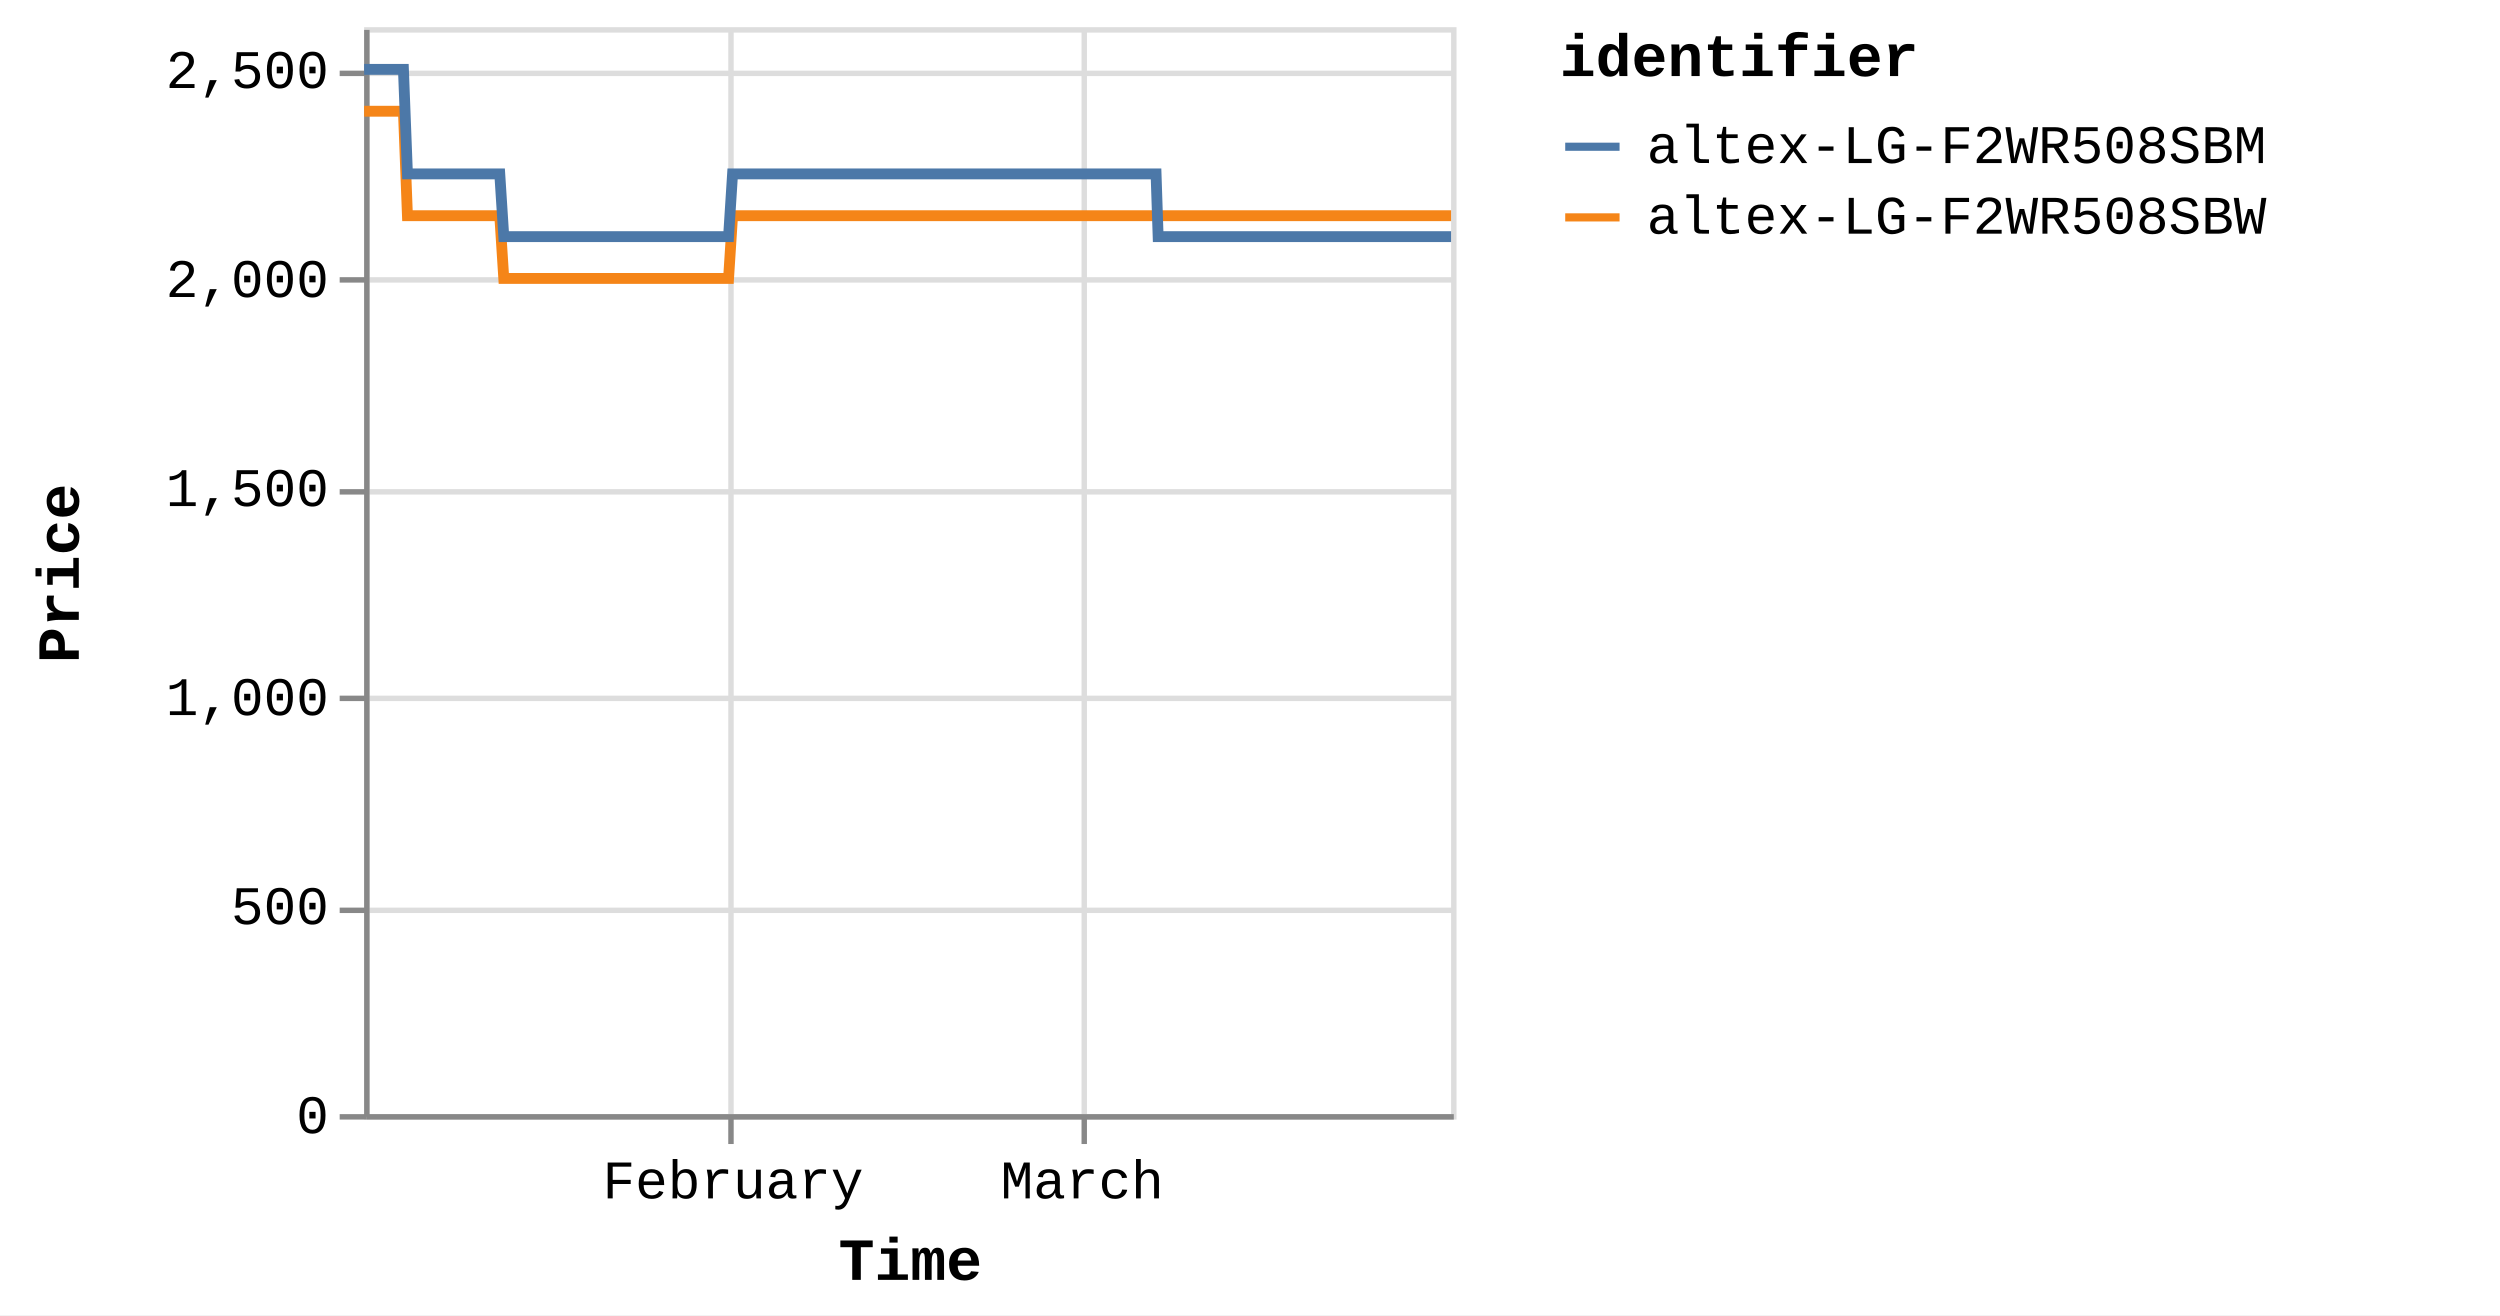
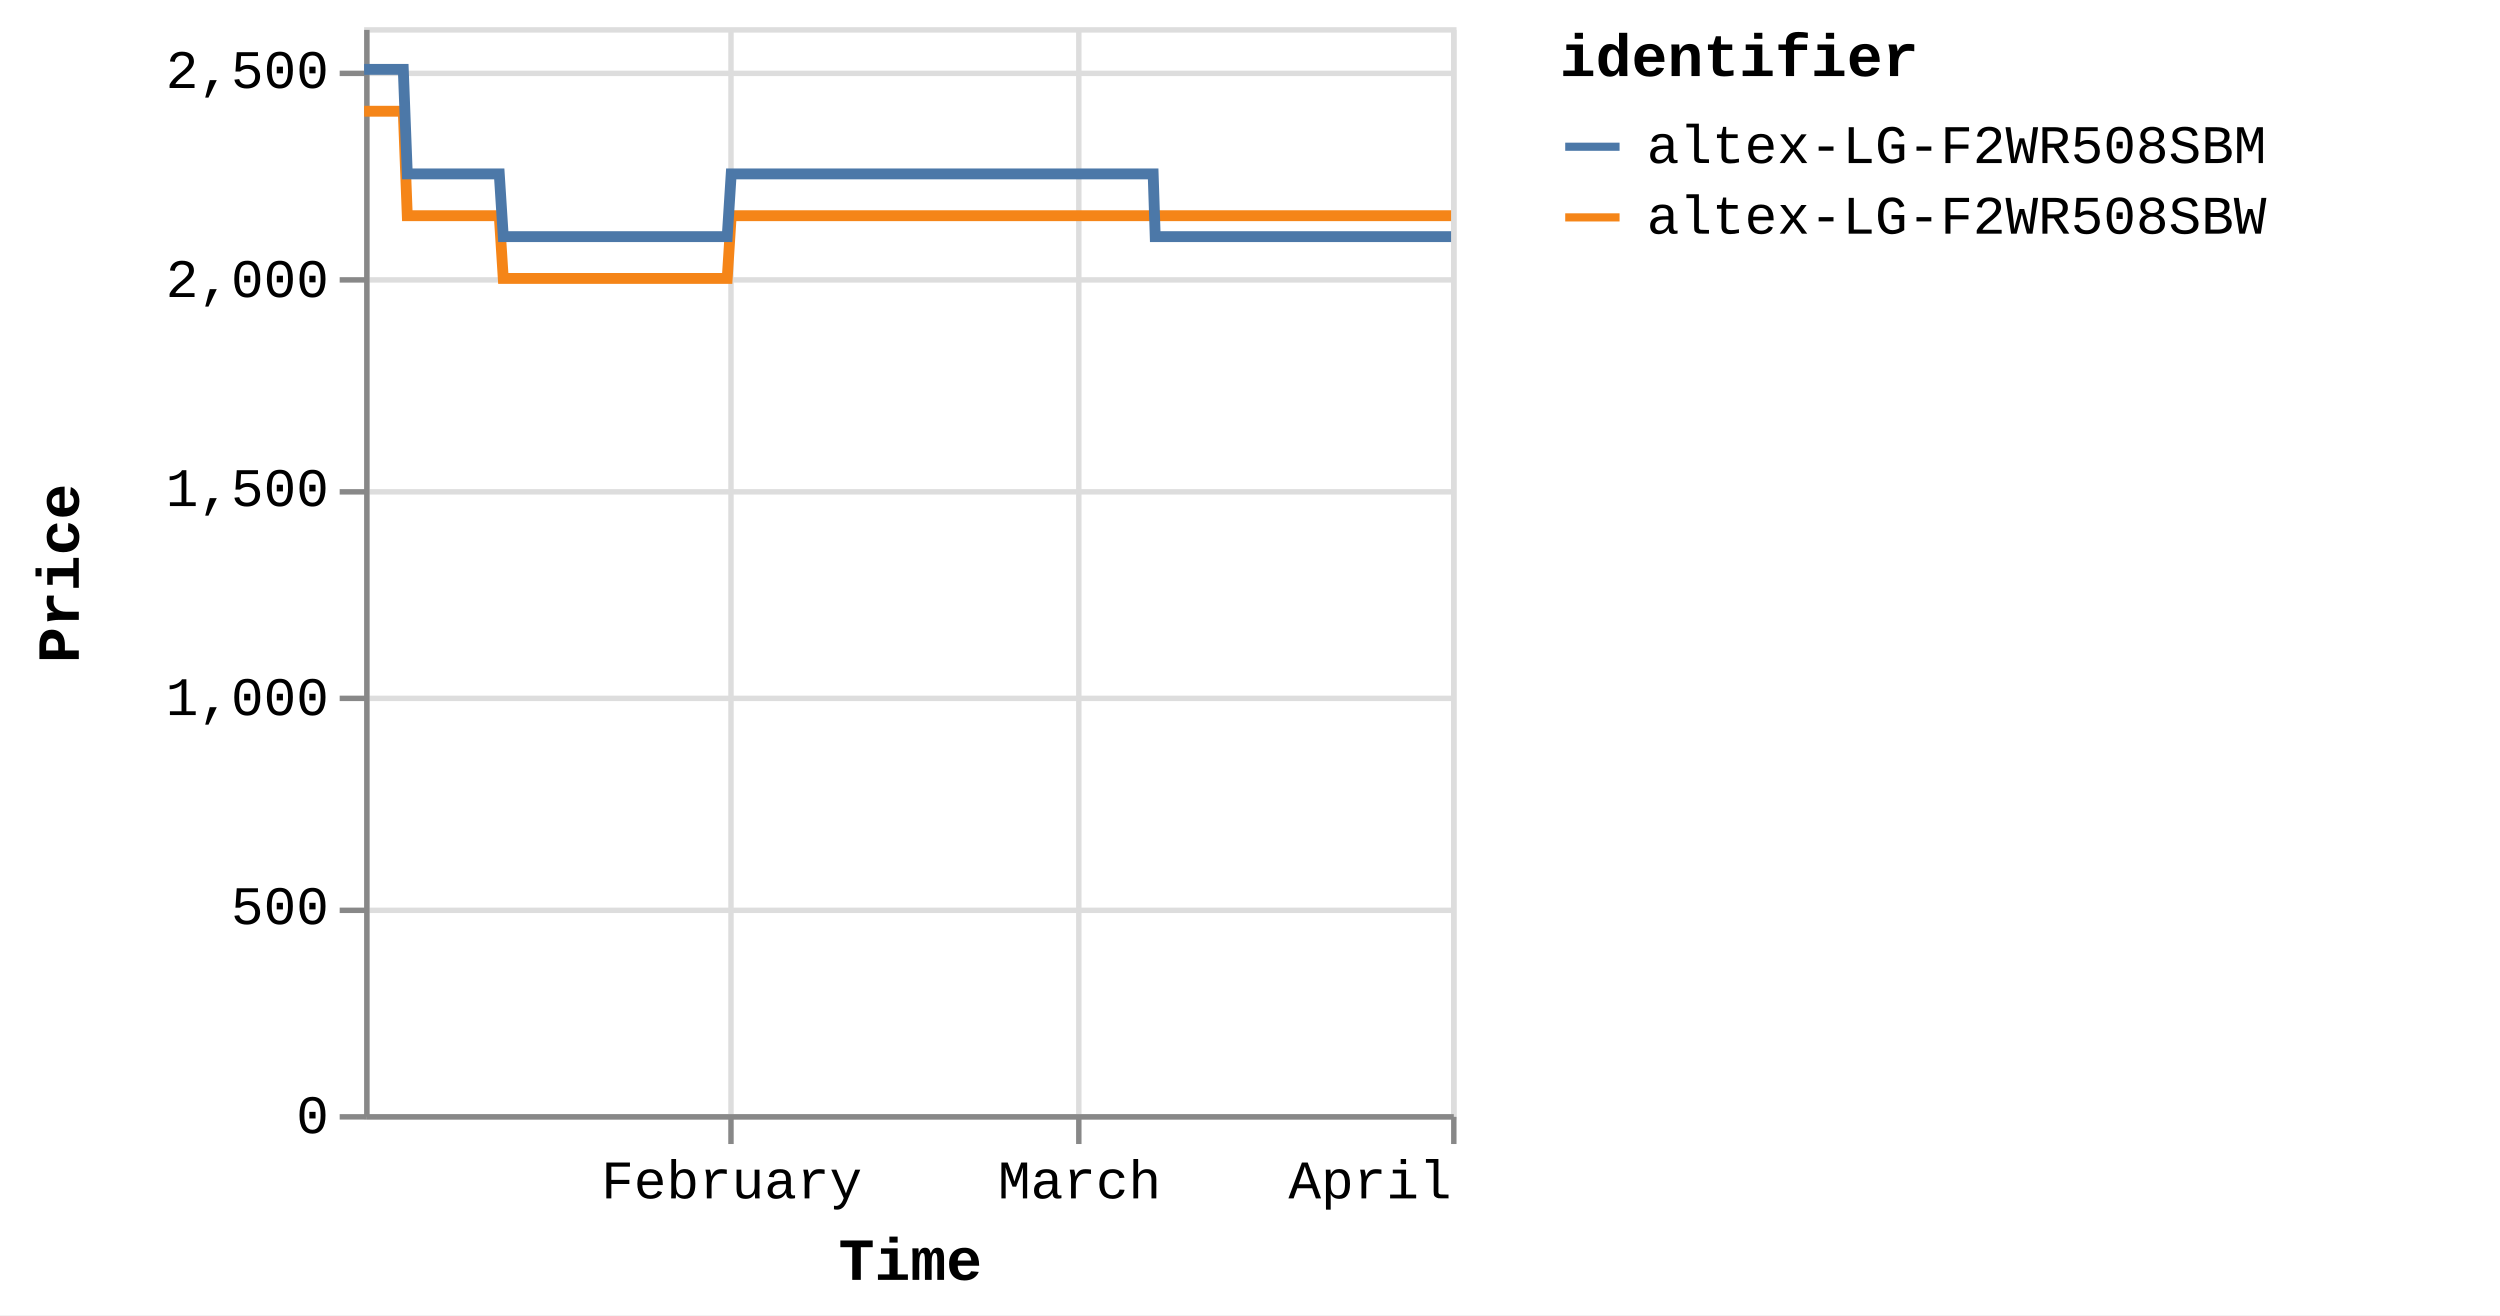
<svg xmlns="http://www.w3.org/2000/svg" version="1.1" class="marks" width="460" height="242" viewBox="0 0 460 242">
  <rect width="460" height="242" fill="white" />
  <g fill="none" stroke-miterlimit="10" transform="translate(67,5)">
    <g class="mark-group role-frame root" role="graphics-object" aria-roledescription="group mark container">
      <g transform="translate(0,0)">
        <path class="background" aria-hidden="true" d="M0.5,0.5h200v200h-200Z" stroke="#ddd" />
        <g>
          <g class="mark-group role-axis" aria-hidden="true">
            <g transform="translate(0.5,200.5)">
              <path class="background" aria-hidden="true" d="M0,0h0v0h0Z" pointer-events="none" />
              <g>
                <g class="mark-rule role-axis-grid" pointer-events="none">
                  <line transform="translate(67,-200)" x2="0" y2="200" stroke="#ddd" stroke-width="1" opacity="1" />
-                   <line transform="translate(132,-200)" x2="0" y2="200" stroke="#ddd" stroke-width="1" opacity="1" />
+                   <line transform="translate(131,-200)" x2="0" y2="200" stroke="#ddd" stroke-width="1" opacity="1" />
+                   <line transform="translate(200,-200)" x2="0" y2="200" stroke="#ddd" stroke-width="1" opacity="1" />
                </g>
              </g>
              <path class="foreground" aria-hidden="true" d="" pointer-events="none" display="none" />
            </g>
          </g>
          <g class="mark-group role-axis" aria-hidden="true">
            <g transform="translate(0.5,0.5)">
              <path class="background" aria-hidden="true" d="M0,0h0v0h0Z" pointer-events="none" />
              <g>
                <g class="mark-rule role-axis-grid" pointer-events="none">
                  <line transform="translate(0,200)" x2="200" y2="0" stroke="#ddd" stroke-width="1" opacity="1" />
                  <line transform="translate(0,162)" x2="200" y2="0" stroke="#ddd" stroke-width="1" opacity="1" />
                  <line transform="translate(0,123)" x2="200" y2="0" stroke="#ddd" stroke-width="1" opacity="1" />
                  <line transform="translate(0,85)" x2="200" y2="0" stroke="#ddd" stroke-width="1" opacity="1" />
                  <line transform="translate(0,46)" x2="200" y2="0" stroke="#ddd" stroke-width="1" opacity="1" />
                  <line transform="translate(0,8)" x2="200" y2="0" stroke="#ddd" stroke-width="1" opacity="1" />
                </g>
              </g>
              <path class="foreground" aria-hidden="true" d="" pointer-events="none" display="none" />
            </g>
          </g>
-           <g class="mark-group role-axis" role="graphics-symbol" aria-roledescription="axis" aria-label="X-axis titled 'Time' for a time scale with values from Monday, 01 January 2024, 2:19:43 PM to Sunday, 31 March 2024, 8:38:28 PM">
+           <g class="mark-group role-axis" role="graphics-symbol" aria-roledescription="axis" aria-label="X-axis titled 'Time' for a time scale with values from Monday, 01 January 2024, 2:19:43 PM to Monday, 01 April 2024, 4:38:01 AM">
            <g transform="translate(0.5,200.5)">
              <path class="background" aria-hidden="true" d="M0,0h0v0h0Z" pointer-events="none" />
              <g>
                <g class="mark-rule role-axis-tick" pointer-events="none">
                  <line transform="translate(67,0)" x2="0" y2="5" stroke="#888" stroke-width="1" opacity="1" />
-                   <line transform="translate(132,0)" x2="0" y2="5" stroke="#888" stroke-width="1" opacity="1" />
+                   <line transform="translate(131,0)" x2="0" y2="5" stroke="#888" stroke-width="1" opacity="1" />
+                   <line transform="translate(200,0)" x2="0" y2="5" stroke="#888" stroke-width="1" opacity="1" />
                </g>
                <g class="mark-text role-axis-label" pointer-events="none">
-                   <text text-anchor="middle" transform="translate(67.36529,15)" font-family="Liberation Mono" font-size="10px" fill="#000" opacity="1">February</text>
-                   <text text-anchor="middle" transform="translate(131.6219,15)" font-family="Liberation Mono" font-size="10px" fill="#000" opacity="1">March</text>
+                   <text text-anchor="middle" transform="translate(67.11766,15)" font-family="Liberation Mono" font-size="10px" fill="#000" opacity="1">February</text>
+                   <text text-anchor="middle" transform="translate(131.1381,15)" font-family="Liberation Mono" font-size="10px" fill="#000" opacity="1">March</text>
+                   <text text-anchor="end" transform="translate(199.5738,15)" font-family="Liberation Mono" font-size="10px" fill="#000" opacity="1">April</text>
                </g>
                <g class="mark-rule role-axis-domain" pointer-events="none">
                  <line transform="translate(0,0)" x2="200" y2="0" stroke="#888" stroke-width="1" opacity="1" />
                </g>
                <g class="mark-text role-axis-title" pointer-events="none">
                  <text text-anchor="middle" transform="translate(100,30)" font-family="Liberation Mono" font-size="11px" font-weight="bold" fill="#000" opacity="1">Time</text>
                </g>
              </g>
              <path class="foreground" aria-hidden="true" d="" pointer-events="none" display="none" />
            </g>
          </g>
          <g class="mark-group role-axis" role="graphics-symbol" aria-roledescription="axis" aria-label="Y-axis titled 'Price' for a linear scale with values from 0 to 2,600">
            <g transform="translate(0.5,0.5)">
              <path class="background" aria-hidden="true" d="M0,0h0v0h0Z" pointer-events="none" />
              <g>
                <g class="mark-rule role-axis-tick" pointer-events="none">
                  <line transform="translate(0,200)" x2="-5" y2="0" stroke="#888" stroke-width="1" opacity="1" />
                  <line transform="translate(0,162)" x2="-5" y2="0" stroke="#888" stroke-width="1" opacity="1" />
                  <line transform="translate(0,123)" x2="-5" y2="0" stroke="#888" stroke-width="1" opacity="1" />
                  <line transform="translate(0,85)" x2="-5" y2="0" stroke="#888" stroke-width="1" opacity="1" />
                  <line transform="translate(0,46)" x2="-5" y2="0" stroke="#888" stroke-width="1" opacity="1" />
                  <line transform="translate(0,8)" x2="-5" y2="0" stroke="#888" stroke-width="1" opacity="1" />
                </g>
                <g class="mark-text role-axis-label" pointer-events="none">
                  <text text-anchor="end" transform="translate(-7,203)" font-family="Liberation Mono" font-size="10px" fill="#000" opacity="1">0</text>
                  <text text-anchor="end" transform="translate(-7,164.5385)" font-family="Liberation Mono" font-size="10px" fill="#000" opacity="1">500</text>
                  <text text-anchor="end" transform="translate(-7,126.0769)" font-family="Liberation Mono" font-size="10px" fill="#000" opacity="1">1,000</text>
                  <text text-anchor="end" transform="translate(-7,87.61538)" font-family="Liberation Mono" font-size="10px" fill="#000" opacity="1">1,500</text>
                  <text text-anchor="end" transform="translate(-7,49.15385)" font-family="Liberation Mono" font-size="10px" fill="#000" opacity="1">2,000</text>
                  <text text-anchor="end" transform="translate(-7,10.69231)" font-family="Liberation Mono" font-size="10px" fill="#000" opacity="1">2,500</text>
                </g>
                <g class="mark-rule role-axis-domain" pointer-events="none">
                  <line transform="translate(0,200)" x2="0" y2="-200" stroke="#888" stroke-width="1" opacity="1" />
                </g>
                <g class="mark-text role-axis-title" pointer-events="none">
                  <text text-anchor="middle" transform="translate(-51,100) rotate(-90) translate(0,-2)" font-family="Liberation Mono" font-size="11px" font-weight="bold" fill="#000" opacity="1">Price</text>
                </g>
              </g>
              <path class="foreground" aria-hidden="true" d="" pointer-events="none" display="none" />
            </g>
          </g>
          <g class="mark-group role-scope pathgroup" role="graphics-object" aria-roledescription="group mark container">
            <g transform="translate(0,0)">
              <path class="background" aria-hidden="true" d="M0,0h200v200h-200Z" />
              <g>
                <g class="mark-line role-mark marks" role="graphics-object" aria-roledescription="line mark container">
-                   <path aria-label="Time: Jan 01, 2024; Price: 2399; identifier: altex-LG-F2WR508SBW" role="graphics-symbol" aria-roledescription="line mark" d="M0,15.462L0.232,15.462L0.583,15.462L1.321,15.462L1.691,15.462L2.079,15.462L2.432,15.462L2.798,15.462L3.537,15.462L3.907,15.462L4.295,15.462L4.648,15.462L5.014,15.462L5.753,15.462L6.123,15.462L6.511,15.462L6.867,15.462L7.23,15.462L7.97,34.692L8.339,34.692L8.727,34.692L9.081,34.692L9.445,34.692L10.185,34.692L10.554,34.692L10.941,34.692L11.295,34.692L11.661,34.692L12.402,34.692L12.769,34.692L13.156,34.692L13.511,34.692L13.877,34.692L14.618,34.692L14.988,34.692L15.376,34.692L15.73,34.692L16.092,34.692L16.834,34.692L17.203,34.692L17.596,34.692L17.946,34.692L18.309,34.692L19.05,34.692L19.419,34.692L19.808,34.692L20.16,34.692L20.524,34.692L21.265,34.692L21.634,34.692L22.024,34.692L22.377,34.692L22.74,34.692L23.48,34.692L23.85,34.692L24.238,34.692L24.592,34.692L24.956,34.692L25.695,46.231L26.064,46.231L26.451,46.231L26.806,46.231L27.171,46.231L27.912,46.231L28.279,46.231L28.666,46.231L29.021,46.231L29.387,46.231L30.128,46.231L30.498,46.231L30.888,46.231L31.241,46.231L31.603,46.231L32.343,46.231L32.714,46.231L33.103,46.231L33.457,46.231L33.819,46.231L34.559,46.231L34.93,46.231L35.319,46.231L35.672,46.231L36.034,46.231L36.774,46.231L37.144,46.231L37.534,46.231L37.886,46.231L38.251,46.231L38.991,46.231L39.36,46.231L39.75,46.231L40.104,46.231L40.466,46.231L41.206,46.231L41.574,46.231L41.961,46.231L42.317,46.231L42.682,46.231L43.421,46.231L43.79,46.231L44.177,46.231L44.532,46.231L44.898,46.231L45.64,46.231L46.01,46.231L46.399,46.231L46.75,46.231L47.113,46.231L47.854,46.231L48.225,46.231L48.614,46.231L48.968,46.231L49.329,46.231L50.07,46.231L50.44,46.231L50.83,46.231L51.182,46.231L51.545,46.231L52.287,46.231L52.655,46.231L53.046,46.231L53.4,46.231L53.76,46.231L54.5,46.231L54.871,46.231L55.254,46.231L55.608,46.231L55.977,46.231L56.715,46.231L57.085,46.231L57.464,46.231L57.823,46.231L58.191,46.231L58.931,46.231L59.3,46.231L59.681,46.231L60.039,46.231L60.408,46.231L61.146,46.231L61.517,46.231L61.9,46.231L62.255,46.231L62.624,46.231L63.362,46.231L63.731,46.231L64.115,46.231L64.475,46.231L64.839,46.231L65.577,46.231L65.947,46.231L66.332,46.231L66.686,46.231L67.055,46.231L67.793,34.692L68.163,34.692L68.548,34.692L68.901,34.692L69.27,34.692L70.01,34.692L70.378,34.692L70.762,34.692L71.117,34.692L71.486,34.692L72.225,34.692L72.595,34.692L72.975,34.692L73.333,34.692L73.703,34.692L74.443,34.692L74.811,34.692L75.191,34.692L75.548,34.692L75.918,34.692L76.656,34.692L77.027,34.692L77.411,34.692L77.765,34.692L78.133,34.692L78.872,34.692L79.242,34.692L79.626,34.692L79.981,34.692L80.349,34.692L81.088,34.692L81.458,34.692L81.841,34.692L82.198,34.692L82.565,34.692L83.304,34.692L83.674,34.692L84.057,34.692L84.413,34.692L84.781,34.692L85.52,34.692L85.89,34.692L86.271,34.692L86.628,34.692L86.998,34.692L87.735,34.692L88.104,34.692L88.486,34.692L88.843,34.692L89.213,34.692L89.953,34.692L90.321,34.692L90.701,34.692L91.059,34.692L91.428,34.692L92.167,34.692L92.536,34.692L92.922,34.692L93.275,34.692L93.644,34.692L94.382,34.692L94.752,34.692L95.135,34.692L95.496,34.692L95.86,34.692L96.598,34.692L96.968,34.692L97.352,34.692L97.707,34.692L98.075,34.692L99.183,34.692L99.567,34.692L99.922,34.692L100.292,34.692L101.03,34.692L101.399,34.692L101.783,34.692L102.14,34.692L102.507,34.692L103.246,34.692L103.614,34.692L103.995,34.692L104.353,34.692L104.722,34.692L105.462,34.692L105.832,34.692L106.212,34.692L106.569,34.692L106.939,34.692L107.677,34.692L108.048,34.692L108.432,34.692L108.789,34.692L109.154,34.692L109.894,34.692L110.262,34.692L110.645,34.692L111.002,34.692L111.371,34.692L112.108,34.692L112.478,34.692L112.863,34.692L113.218,34.692L113.586,34.692L114.324,34.692L114.693,34.692L115.078,34.692L115.434,34.692L115.802,34.692L116.54,34.692L116.909,34.692L117.292,34.692L117.648,34.692L118.019,34.692L118.756,34.692L119.125,34.692L119.505,34.692L119.863,34.692L120.232,34.692L120.971,34.692L121.342,34.692L121.721,34.692L122.081,34.692L122.448,34.692L123.187,34.692L123.558,34.692L123.941,34.692L124.296,34.692L124.664,34.692L125.403,34.692L125.773,34.692L126.156,34.692L126.512,34.692L126.88,34.692L127.619,34.692L127.988,34.692L128.372,34.692L128.729,34.692L129.096,34.692L129.834,34.692L130.203,34.692L130.586,34.692L130.942,34.692L131.311,34.692L132.05,34.692L132.421,34.692L132.804,34.692L133.159,34.692L133.528,34.692L134.266,34.692L134.635,34.692L135.019,34.692L135.374,34.692L135.743,34.692L136.482,34.692L136.851,34.692L137.232,34.692L137.589,34.692L137.959,34.692L138.731,34.692L139.236,34.692L139.456,34.692L139.808,34.692L140.175,34.692L140.913,34.692L141.282,34.692L141.668,34.692L142.022,34.692L142.39,34.692L143.129,34.692L143.501,34.692L143.884,34.692L144.24,34.692L144.606,34.692L145.344,34.692L145.715,34.692L146.098,34.692L146.453,34.692L146.822,34.692L147.561,34.692L147.935,34.692L148.314,34.692L148.668,34.692L149.037,34.692L149.777,34.692L150.146,34.692L150.525,34.692L150.886,34.692L151.253,34.692L151.992,34.692L152.364,34.692L152.741,34.692L153.101,34.692L153.469,34.692L154.209,34.692L154.577,34.692L154.962,34.692L155.318,34.692L155.685,34.692L156.424,34.692L156.793,34.692L157.178,34.692L157.535,34.692L157.9,34.692L158.64,34.692L159.011,34.692L159.394,34.692L159.747,34.692L160.116,34.692L160.855,34.692L161.225,34.692L161.61,34.692L161.964,34.692L162.332,34.692L163.07,34.692L163.442,34.692L163.824,34.692L164.18,34.692L164.548,34.692L165.287,34.692L165.657,34.692L166.039,34.692L166.395,34.692L166.765,34.692L167.502,34.692L167.874,34.692L168.253,34.692L168.61,34.692L168.98,34.692L169.718,34.692L170.087,34.692L170.475,34.692L170.83,34.692L171.197,34.692L171.935,34.692L172.303,34.692L172.687,34.692L173.046,34.692L173.41,34.692L174.149,34.692L174.52,34.692L174.903,34.692L175.262,34.692L175.628,34.692L176.365,34.692L176.736,34.692L177.121,34.692L177.478,34.692L177.843,34.692L178.581,34.692L178.95,34.692L179.334,34.692L179.69,34.692L180.059,34.692L180.797,34.692L181.166,34.692L181.549,34.692L181.904,34.692L182.273,34.692L183.013,34.692L183.382,34.692L183.767,34.692L184.12,34.692L184.489,34.692L185.228,34.692L185.598,34.692L185.982,34.692L186.337,34.692L186.705,34.692L187.444,34.692L187.816,34.692L188.198,34.692L188.555,34.692L188.921,34.692L189.663,34.692L190.031,34.692L190.415,34.692L190.773,34.692L191.137,34.692L191.875,34.692L192.245,34.692L192.631,34.692L192.985,34.692L193.352,34.692L194.092,34.692L194.46,34.692L194.846,34.692L195.201,34.692L195.568,34.692L196.307,34.692L196.676,34.692L197.057,34.692L197.416,34.692L197.786,34.692L198.523,34.692L198.894,34.692L199.275,34.692L199.632,34.692L200,34.692" stroke="#f58518" stroke-width="2" />
+                   <path aria-label="Time: Jan 01, 2024; Price: 2399; identifier: altex-LG-F2WR508SBW" role="graphics-symbol" aria-roledescription="line mark" d="M0,15.462L0.231,15.462L0.581,15.462L1.317,15.462L1.685,15.462L2.072,15.462L2.423,15.462L2.788,15.462L3.524,15.462L3.892,15.462L4.28,15.462L4.631,15.462L4.995,15.462L5.732,15.462L6.1,15.462L6.487,15.462L6.841,15.462L7.204,15.462L7.941,34.692L8.308,34.692L8.694,34.692L9.048,34.692L9.411,34.692L10.148,34.692L10.515,34.692L10.901,34.692L11.254,34.692L11.618,34.692L12.357,34.692L12.722,34.692L13.108,34.692L13.462,34.692L13.826,34.692L14.564,34.692L14.933,34.692L15.32,34.692L15.672,34.692L16.033,34.692L16.772,34.692L17.14,34.692L17.531,34.692L17.88,34.692L18.241,34.692L18.98,34.692L19.348,34.692L19.735,34.692L20.086,34.692L20.449,34.692L21.187,34.692L21.555,34.692L21.943,34.692L22.295,34.692L22.657,34.692L23.394,34.692L23.762,34.692L24.149,34.692L24.502,34.692L24.864,34.692L25.601,46.231L25.968,46.231L26.353,46.231L26.707,46.231L27.071,46.231L27.81,46.231L28.175,46.231L28.561,46.231L28.914,46.231L29.279,46.231L30.018,46.231L30.386,46.231L30.775,46.231L31.126,46.231L31.487,46.231L32.224,46.231L32.594,46.231L32.981,46.231L33.334,46.231L33.694,46.231L34.432,46.231L34.802,46.231L35.189,46.231L35.541,46.231L35.902,46.231L36.639,46.231L37.008,46.231L37.396,46.231L37.747,46.231L38.111,46.231L38.847,46.231L39.216,46.231L39.604,46.231L39.956,46.231L40.317,46.231L41.055,46.231L41.421,46.231L41.807,46.231L42.162,46.231L42.525,46.231L43.261,46.231L43.629,46.231L44.014,46.231L44.368,46.231L44.733,46.231L45.472,46.231L45.841,46.231L46.229,46.231L46.578,46.231L46.94,46.231L47.678,46.231L48.048,46.231L48.436,46.231L48.788,46.231L49.148,46.231L49.886,46.231L50.255,46.231L50.643,46.231L50.994,46.231L51.356,46.231L52.094,46.231L52.462,46.231L52.851,46.231L53.203,46.231L53.563,46.231L54.3,46.231L54.669,46.231L55.05,46.231L55.404,46.231L55.772,46.231L56.506,46.231L56.875,46.231L57.253,46.231L57.61,46.231L57.977,46.231L58.714,46.231L59.082,46.231L59.462,46.231L59.818,46.231L60.186,46.231L60.922,46.231L61.291,46.231L61.672,46.231L62.026,46.231L62.394,46.231L63.129,46.231L63.497,46.231L63.88,46.231L64.238,46.231L64.601,46.231L65.336,46.231L65.705,46.231L66.088,46.231L66.441,46.231L66.808,46.231L67.544,34.692L67.912,34.692L68.296,34.692L68.648,34.692L69.016,34.692L69.753,34.692L70.12,34.692L70.502,34.692L70.855,34.692L71.224,34.692L71.96,34.692L72.328,34.692L72.707,34.692L73.063,34.692L73.432,34.692L74.169,34.692L74.536,34.692L74.914,34.692L75.271,34.692L75.639,34.692L76.375,34.692L76.744,34.692L77.127,34.692L77.479,34.692L77.846,34.692L78.582,34.692L78.95,34.692L79.334,34.692L79.687,34.692L80.054,34.692L80.79,34.692L81.158,34.692L81.54,34.692L81.896,34.692L82.262,34.692L82.998,34.692L83.367,34.692L83.748,34.692L84.103,34.692L84.469,34.692L85.205,34.692L85.574,34.692L85.954,34.692L86.31,34.692L86.678,34.692L87.413,34.692L87.78,34.692L88.161,34.692L88.516,34.692L88.885,34.692L89.622,34.692L89.989,34.692L90.368,34.692L90.724,34.692L91.092,34.692L91.828,34.692L92.196,34.692L92.581,34.692L92.933,34.692L93.299,34.692L94.035,34.692L94.403,34.692L94.786,34.692L95.145,34.692L95.507,34.692L96.243,34.692L96.611,34.692L96.994,34.692L97.348,34.692L97.714,34.692L98.819,34.692L99.201,34.692L99.555,34.692L99.923,34.692L100.659,34.692L101.027,34.692L101.409,34.692L101.764,34.692L102.13,34.692L102.867,34.692L103.234,34.692L103.613,34.692L103.97,34.692L104.337,34.692L105.074,34.692L105.443,34.692L105.821,34.692L106.178,34.692L106.546,34.692L107.281,34.692L107.651,34.692L108.034,34.692L108.389,34.692L108.753,34.692L109.49,34.692L109.857,34.692L110.239,34.692L110.594,34.692L110.961,34.692L111.696,34.692L112.065,34.692L112.448,34.692L112.802,34.692L113.169,34.692L113.904,34.692L114.272,34.692L114.655,34.692L115.009,34.692L115.376,34.692L116.112,34.692L116.48,34.692L116.861,34.692L117.215,34.692L117.585,34.692L118.319,34.692L118.687,34.692L119.066,34.692L119.423,34.692L119.79,34.692L120.527,34.692L120.895,34.692L121.274,34.692L121.633,34.692L121.998,34.692L122.734,34.692L123.104,34.692L123.485,34.692L123.839,34.692L124.206,34.692L124.942,34.692L125.31,34.692L125.692,34.692L126.047,34.692L126.414,34.692L127.15,34.692L127.518,34.692L127.9,34.692L128.255,34.692L128.622,34.692L129.357,34.692L129.725,34.692L130.106,34.692L130.461,34.692L130.829,34.692L131.564,34.692L131.934,34.692L132.315,34.692L132.669,34.692L133.037,34.692L133.773,34.692L134.141,34.692L134.522,34.692L134.876,34.692L135.244,34.692L135.98,34.692L136.348,34.692L136.727,34.692L137.084,34.692L137.452,34.692L138.221,34.692L138.724,34.692L138.944,34.692L139.294,34.692L139.66,34.692L140.395,34.692L140.763,34.692L141.148,34.692L141.5,34.692L141.867,34.692L142.603,34.692L142.974,34.692L143.355,34.692L143.71,34.692L144.074,34.692L144.81,34.692L145.179,34.692L145.561,34.692L145.914,34.692L146.283,34.692L147.018,34.692L147.391,34.692L147.768,34.692L148.121,34.692L148.489,34.692L149.226,34.692L149.594,34.692L149.972,34.692L150.331,34.692L150.697,34.692L151.433,34.692L151.803,34.692L152.18,34.692L152.538,34.692L152.905,34.692L153.642,34.692L154.009,34.692L154.393,34.692L154.747,34.692L155.113,34.692L155.849,34.692L156.216,34.692L156.6,34.692L156.955,34.692L157.32,34.692L158.056,34.692L158.427,34.692L158.808,34.692L159.16,34.692L159.528,34.692L160.263,34.692L160.632,34.692L161.016,34.692L161.369,34.692L161.735,34.692L162.471,34.692L162.842,34.692L163.222,34.692L163.576,34.692L163.943,34.692L164.679,34.692L165.048,34.692L165.428,34.692L165.783,34.692L166.152,34.692L166.886,34.692L167.257,34.692L167.635,34.692L167.99,34.692L168.358,34.692L169.094,34.692L169.462,34.692L169.848,34.692L170.202,34.692L170.568,34.692L171.303,34.692L171.67,34.692L172.052,34.692L172.41,34.692L172.773,34.692L173.509,34.692L173.878,34.692L174.26,34.692L174.618,34.692L174.983,34.692L175.717,34.692L176.086,34.692L176.469,34.692L176.826,34.692L177.189,34.692L177.925,34.692L178.292,34.692L178.675,34.692L179.03,34.692L179.397,34.692L180.132,34.692L180.5,34.692L180.882,34.692L181.236,34.692L181.603,34.692L182.34,34.692L182.708,34.692L183.091,34.692L183.443,34.692L183.811,34.692L184.547,34.692L184.915,34.692L185.299,34.692L185.652,34.692L186.019,34.692L186.755,34.692L187.126,34.692L187.507,34.692L187.862,34.692L188.226,34.692L188.965,34.692L189.332,34.692L189.715,34.692L190.071,34.692L190.434,34.692L191.17,34.692L191.538,34.692L191.923,34.692L192.276,34.692L192.641,34.692L193.378,34.692L193.746,34.692L194.13,34.692L194.483,34.692L194.849,34.692L195.585,34.692L195.953,34.692L196.333,34.692L196.69,34.692L197.059,34.692L197.793,34.692L198.163,34.692L198.542,34.692L198.899,34.692L199.265,34.692L200,34.692" stroke="#f58518" stroke-width="2" />
                </g>
              </g>
              <path class="foreground" aria-hidden="true" d="" display="none" />
            </g>
            <g transform="translate(0,0)">
              <path class="background" aria-hidden="true" d="M0,0h200v200h-200Z" />
              <g>
                <g class="mark-line role-mark marks" role="graphics-object" aria-roledescription="line mark container">
-                   <path aria-label="Time: Jan 01, 2024; Price: 2499; identifier: altex-LG-F2WR508SBM" role="graphics-symbol" aria-roledescription="line mark" d="M0,7.769L0.232,7.769L0.583,7.769L1.322,7.769L1.691,7.769L2.079,7.769L2.432,7.769L2.798,7.769L3.537,7.769L3.907,7.769L4.296,7.769L4.649,7.769L5.014,7.769L5.753,7.769L6.123,7.769L6.511,7.769L6.867,7.769L7.231,7.769L7.97,27L8.339,27L8.727,27L9.081,27L9.446,27L10.185,27L10.554,27L10.941,27L11.295,27L11.661,27L12.402,27L12.769,27L13.156,27L13.511,27L13.877,27L14.618,27L14.988,27L15.377,27L15.73,27L16.093,27L16.834,27L17.203,27L17.596,27L17.946,27L18.309,27L19.05,27L19.419,27L19.808,27L20.16,27L20.524,27L21.265,27L21.634,27L22.024,27L22.377,27L22.74,27L23.48,27L23.85,27L24.238,27L24.592,27L24.956,27L25.695,38.538L26.064,38.538L26.451,38.538L26.806,38.538L27.171,38.538L27.912,38.538L28.279,38.538L28.666,38.538L29.021,38.538L29.387,38.538L30.128,38.538L30.498,38.538L30.888,38.538L31.241,38.538L31.603,38.538L32.343,38.538L32.714,38.538L33.103,38.538L33.457,38.538L33.819,38.538L34.559,38.538L34.93,38.538L35.319,38.538L35.672,38.538L36.035,38.538L36.775,38.538L37.144,38.538L37.534,38.538L37.886,38.538L38.251,38.538L38.991,38.538L39.36,38.538L39.75,38.538L40.104,38.538L40.466,38.538L41.206,38.538L41.574,38.538L41.961,38.538L42.318,38.538L42.682,38.538L43.421,38.538L43.79,38.538L44.177,38.538L44.532,38.538L44.898,38.538L45.64,38.538L46.01,38.538L46.399,38.538L46.75,38.538L47.113,38.538L47.854,38.538L48.225,38.538L48.614,38.538L48.968,38.538L49.329,38.538L50.07,38.538L50.44,38.538L50.83,38.538L51.183,38.538L51.545,38.538L52.287,38.538L52.655,38.538L53.046,38.538L53.4,38.538L53.761,38.538L54.5,38.538L54.871,38.538L55.254,38.538L55.608,38.538L55.978,38.538L56.715,38.538L57.085,38.538L57.464,38.538L57.823,38.538L58.191,38.538L58.931,38.538L59.3,38.538L59.681,38.538L60.039,38.538L60.408,38.538L61.147,38.538L61.517,38.538L61.9,38.538L62.255,38.538L62.624,38.538L63.362,38.538L63.731,38.538L64.115,38.538L64.475,38.538L64.839,38.538L65.578,38.538L65.947,38.538L66.332,38.538L66.686,38.538L67.055,38.538L67.793,27L68.163,27L68.548,27L68.901,27L69.27,27L70.01,27L70.379,27L70.763,27L71.117,27L71.487,27L72.225,27L72.595,27L72.975,27L73.333,27L73.703,27L74.443,27L74.811,27L75.191,27L75.548,27L75.918,27L76.657,27L77.027,27L77.411,27L77.765,27L78.134,27L78.872,27L79.242,27L79.627,27L79.981,27L80.349,27L81.088,27L81.458,27L81.841,27L82.198,27L82.565,27L83.304,27L83.674,27L84.057,27L84.413,27L84.781,27L85.52,27L85.89,27L86.271,27L86.628,27L86.998,27L87.735,27L88.104,27L88.486,27L88.843,27L89.213,27L89.953,27L90.321,27L90.701,27L91.059,27L91.428,27L92.167,27L92.536,27L92.922,27L93.276,27L93.644,27L94.382,27L94.752,27L95.135,27L95.496,27L95.86,27L96.598,27L96.968,27L97.352,27L97.707,27L98.075,27L99.183,27L99.568,27L99.923,27L100.292,27L101.03,27L101.4,27L101.783,27L102.14,27L102.507,27L103.247,27L103.614,27L103.996,27L104.353,27L104.723,27L105.462,27L105.832,27L106.212,27L106.57,27L106.939,27L107.677,27L108.048,27L108.432,27L108.789,27L109.154,27L109.894,27L110.262,27L110.645,27L111.002,27L111.371,27L112.108,27L112.478,27L112.863,27L113.218,27L113.586,27L114.325,27L114.693,27L115.078,27L115.434,27L115.802,27L116.54,27L116.909,27L117.292,27L117.648,27L118.019,27L118.756,27L119.125,27L119.505,27L119.863,27L120.232,27L120.971,27L121.342,27L121.721,27L122.081,27L122.448,27L123.187,27L123.558,27L123.941,27L124.296,27L124.664,27L125.403,27L125.773,27L126.156,27L126.512,27L126.88,27L127.619,27L127.988,27L128.372,27L128.729,27L129.096,27L129.835,27L130.204,27L130.586,27L130.942,27L131.311,27L132.05,27L132.421,27L132.804,27L133.159,27L133.528,27L134.266,27L134.636,27L135.019,27L135.374,27L135.743,27L136.482,27L136.851,27L137.232,27L137.59,27L137.959,27L138.731,27L139.236,27L139.457,27L139.808,27L140.175,27L140.913,27L141.282,27L141.668,27L142.022,27L142.39,27L143.129,27L143.501,27L143.884,27L144.24,27L144.606,27L145.345,27L145.715,27L146.098,38.538L146.453,38.538L146.822,38.538L147.561,38.538L147.935,38.538L148.314,38.538L148.668,38.538L149.037,38.538L149.777,38.538L150.146,38.538L150.525,38.538L150.886,38.538L151.253,38.538L151.992,38.538L152.364,38.538L152.741,38.538L153.101,38.538L153.469,38.538L154.209,38.538L154.577,38.538L154.962,38.538L155.318,38.538L155.685,38.538L156.424,38.538L156.793,38.538L157.178,38.538L157.535,38.538L157.9,38.538L158.64,38.538L159.011,38.538L159.394,38.538L159.747,38.538L160.116,38.538L160.855,38.538L161.225,38.538L161.61,38.538L161.964,38.538L162.332,38.538L163.07,38.538L163.442,38.538L163.824,38.538L164.18,38.538L164.548,38.538L165.287,38.538L165.657,38.538L166.039,38.538L166.395,38.538L166.765,38.538L167.502,38.538L167.874,38.538L168.253,38.538L168.61,38.538L168.98,38.538L169.718,38.538L170.087,38.538L170.475,38.538L170.83,38.538L171.197,38.538L171.935,38.538L172.303,38.538L172.687,38.538L173.046,38.538L173.41,38.538L174.149,38.538L174.52,38.538L174.903,38.538L175.262,38.538L175.628,38.538L176.365,38.538L176.736,38.538L177.121,38.538L177.479,38.538L177.843,38.538L178.581,38.538L178.95,38.538L179.335,38.538L179.69,38.538L180.059,38.538L180.797,38.538L181.166,38.538L181.549,38.538L181.904,38.538L182.273,38.538L183.013,38.538L183.382,38.538L183.767,38.538L184.12,38.538L184.489,38.538L185.228,38.538L185.598,38.538L185.982,38.538L186.338,38.538L186.705,38.538L187.444,38.538L187.816,38.538L188.199,38.538L188.555,38.538L188.921,38.538L189.663,38.538L190.031,38.538L190.415,38.538L190.773,38.538L191.137,38.538L191.875,38.538L192.245,38.538L192.631,38.538L192.985,38.538L193.352,38.538L194.092,38.538L194.461,38.538L194.846,38.538L195.201,38.538L195.568,38.538L196.307,38.538L196.676,38.538L197.057,38.538L197.416,38.538L197.786,38.538L198.523,38.538L198.894,38.538L199.275,38.538L199.632,38.538L200,38.538" stroke="#4c78a8" stroke-width="2" />
+                   <path aria-label="Time: Jan 01, 2024; Price: 2499; identifier: altex-LG-F2WR508SBM" role="graphics-symbol" aria-roledescription="line mark" d="M0,7.769L0.231,7.769L0.581,7.769L1.317,7.769L1.685,7.769L2.072,7.769L2.423,7.769L2.788,7.769L3.524,7.769L3.893,7.769L4.28,7.769L4.631,7.769L4.995,7.769L5.732,7.769L6.1,7.769L6.487,7.769L6.841,7.769L7.204,7.769L7.941,27L8.308,27L8.695,27L9.048,27L9.411,27L10.148,27L10.515,27L10.901,27L11.254,27L11.618,27L12.357,27L12.722,27L13.108,27L13.462,27L13.826,27L14.564,27L14.933,27L15.32,27L15.672,27L16.033,27L16.772,27L17.14,27L17.532,27L17.88,27L18.241,27L18.98,27L19.348,27L19.735,27L20.086,27L20.449,27L21.187,27L21.555,27L21.943,27L22.295,27L22.657,27L23.394,27L23.763,27L24.149,27L24.502,27L24.864,27L25.601,38.538L25.968,38.538L26.353,38.538L26.707,38.538L27.071,38.538L27.81,38.538L28.175,38.538L28.561,38.538L28.914,38.538L29.279,38.538L30.018,38.538L30.386,38.538L30.775,38.538L31.126,38.538L31.487,38.538L32.224,38.538L32.594,38.538L32.981,38.538L33.334,38.538L33.694,38.538L34.432,38.538L34.802,38.538L35.189,38.538L35.541,38.538L35.902,38.538L36.639,38.538L37.008,38.538L37.396,38.538L37.747,38.538L38.111,38.538L38.848,38.538L39.216,38.538L39.604,38.538L39.956,38.538L40.317,38.538L41.055,38.538L41.421,38.538L41.807,38.538L42.162,38.538L42.525,38.538L43.261,38.538L43.629,38.538L44.014,38.538L44.368,38.538L44.733,38.538L45.472,38.538L45.841,38.538L46.229,38.538L46.578,38.538L46.94,38.538L47.678,38.538L48.048,38.538L48.436,38.538L48.788,38.538L49.148,38.538L49.886,38.538L50.255,38.538L50.643,38.538L50.994,38.538L51.356,38.538L52.095,38.538L52.462,38.538L52.851,38.538L53.203,38.538L53.563,38.538L54.3,38.538L54.669,38.538L55.05,38.538L55.404,38.538L55.772,38.538L56.506,38.538L56.875,38.538L57.253,38.538L57.61,38.538L57.978,38.538L58.714,38.538L59.082,38.538L59.462,38.538L59.818,38.538L60.186,38.538L60.922,38.538L61.291,38.538L61.673,38.538L62.026,38.538L62.394,38.538L63.129,38.538L63.497,38.538L63.88,38.538L64.238,38.538L64.601,38.538L65.336,38.538L65.705,38.538L66.088,38.538L66.441,38.538L66.808,38.538L67.544,27L67.913,27L68.296,27L68.648,27L69.016,27L69.753,27L70.12,27L70.502,27L70.855,27L71.224,27L71.96,27L72.328,27L72.707,27L73.063,27L73.433,27L74.169,27L74.536,27L74.914,27L75.271,27L75.639,27L76.375,27L76.744,27L77.127,27L77.479,27L77.846,27L78.582,27L78.95,27L79.334,27L79.687,27L80.054,27L80.79,27L81.158,27L81.54,27L81.896,27L82.262,27L82.998,27L83.367,27L83.748,27L84.103,27L84.469,27L85.206,27L85.574,27L85.954,27L86.31,27L86.678,27L87.413,27L87.781,27L88.161,27L88.517,27L88.885,27L89.622,27L89.989,27L90.368,27L90.724,27L91.092,27L91.828,27L92.196,27L92.581,27L92.933,27L93.3,27L94.035,27L94.404,27L94.786,27L95.145,27L95.508,27L96.243,27L96.611,27L96.994,27L97.348,27L97.715,27L98.819,27L99.201,27L99.555,27L99.923,27L100.659,27L101.027,27L101.409,27L101.764,27L102.13,27L102.867,27L103.234,27L103.613,27L103.97,27L104.338,27L105.074,27L105.443,27L105.821,27L106.178,27L106.546,27L107.281,27L107.651,27L108.034,27L108.39,27L108.753,27L109.49,27L109.857,27L110.239,27L110.594,27L110.962,27L111.696,27L112.065,27L112.448,27L112.802,27L113.169,27L113.904,27L114.272,27L114.655,27L115.009,27L115.376,27L116.112,27L116.48,27L116.861,27L117.215,27L117.585,27L118.319,27L118.687,27L119.066,27L119.423,27L119.79,27L120.527,27L120.896,27L121.274,27L121.633,27L121.998,27L122.734,27L123.104,27L123.485,27L123.839,27L124.206,27L124.942,27L125.311,27L125.692,27L126.047,27L126.414,27L127.15,27L127.518,27L127.9,27L128.256,27L128.622,27L129.357,27L129.725,27L130.106,27L130.461,27L130.829,27L131.565,27L131.934,27L132.316,27L132.669,27L133.037,27L133.773,27L134.141,27L134.522,27L134.876,27L135.244,27L135.98,27L136.348,27L136.727,27L137.084,27L137.452,27L138.222,27L138.724,27L138.944,27L139.294,27L139.66,27L140.395,27L140.763,27L141.148,27L141.5,27L141.867,27L142.603,27L142.974,27L143.355,27L143.71,27L144.074,27L144.81,27L145.179,27L145.561,38.538L145.914,38.538L146.283,38.538L147.018,38.538L147.391,38.538L147.769,38.538L148.121,38.538L148.49,38.538L149.226,38.538L149.594,38.538L149.972,38.538L150.331,38.538L150.697,38.538L151.433,38.538L151.804,38.538L152.18,38.538L152.538,38.538L152.905,38.538L153.643,38.538L154.009,38.538L154.393,38.538L154.747,38.538L155.113,38.538L155.849,38.538L156.216,38.538L156.6,38.538L156.956,38.538L157.32,38.538L158.057,38.538L158.427,38.538L158.808,38.538L159.16,38.538L159.528,38.538L160.264,38.538L160.632,38.538L161.016,38.538L161.369,38.538L161.735,38.538L162.471,38.538L162.842,38.538L163.222,38.538L163.576,38.538L163.943,38.538L164.679,38.538L165.048,38.538L165.428,38.538L165.783,38.538L166.152,38.538L166.886,38.538L167.257,38.538L167.635,38.538L167.99,38.538L168.358,38.538L169.094,38.538L169.462,38.538L169.848,38.538L170.202,38.538L170.568,38.538L171.303,38.538L171.67,38.538L172.052,38.538L172.41,38.538L172.773,38.538L173.509,38.538L173.878,38.538L174.26,38.538L174.618,38.538L174.983,38.538L175.717,38.538L176.086,38.538L176.47,38.538L176.826,38.538L177.189,38.538L177.925,38.538L178.292,38.538L178.675,38.538L179.03,38.538L179.397,38.538L180.132,38.538L180.5,38.538L180.882,38.538L181.236,38.538L181.603,38.538L182.34,38.538L182.708,38.538L183.091,38.538L183.443,38.538L183.811,38.538L184.547,38.538L184.915,38.538L185.299,38.538L185.653,38.538L186.019,38.538L186.755,38.538L187.126,38.538L187.507,38.538L187.862,38.538L188.226,38.538L188.965,38.538L189.332,38.538L189.715,38.538L190.071,38.538L190.435,38.538L191.17,38.538L191.538,38.538L191.923,38.538L192.276,38.538L192.641,38.538L193.379,38.538L193.746,38.538L194.13,38.538L194.483,38.538L194.849,38.538L195.585,38.538L195.953,38.538L196.333,38.538L196.69,38.538L197.059,38.538L197.794,38.538L198.163,38.538L198.542,38.538L198.899,38.538L199.265,38.538L200,38.538" stroke="#4c78a8" stroke-width="2" />
                </g>
              </g>
              <path class="foreground" aria-hidden="true" d="" display="none" />
            </g>
          </g>
          <g class="mark-group role-legend" role="graphics-symbol" aria-roledescription="legend" aria-label="Symbol legend titled 'identifier' for stroke color with 2 values: altex-LG-F2WR508SBM, altex-LG-F2WR508SBW">
            <g transform="translate(220,0)">
              <path class="background" aria-hidden="true" d="M0,0h168v40h-168Z" pointer-events="none" />
              <g>
                <g class="mark-group role-legend-entry">
                  <g transform="translate(0,16)">
                    <path class="background" aria-hidden="true" d="M0,0h0v0h0Z" pointer-events="none" />
                    <g>
                      <g class="mark-group role-scope" role="graphics-object" aria-roledescription="group mark container">
                        <g transform="translate(0,0)">
                          <path class="background" aria-hidden="true" d="M0,0h168v11h-168Z" pointer-events="none" opacity="1" />
                          <g>
                            <g class="mark-symbol role-legend-symbol" pointer-events="none">
                              <path transform="translate(6,6)" d="M-5,0L5,0" stroke="#4c78a8" stroke-width="1.5" opacity="1" />
                            </g>
                            <g class="mark-text role-legend-label" pointer-events="none">
                              <text text-anchor="start" transform="translate(16,9)" font-family="Liberation Mono" font-size="10px" fill="#000" opacity="1">altex-LG-F2WR508SBM</text>
                            </g>
                          </g>
                          <path class="foreground" aria-hidden="true" d="" pointer-events="none" display="none" />
                        </g>
                        <g transform="translate(0,13)">
                          <path class="background" aria-hidden="true" d="M0,0h168v11h-168Z" pointer-events="none" opacity="1" />
                          <g>
                            <g class="mark-symbol role-legend-symbol" pointer-events="none">
                              <path transform="translate(6,6)" d="M-5,0L5,0" stroke="#f58518" stroke-width="1.5" opacity="1" />
                            </g>
                            <g class="mark-text role-legend-label" pointer-events="none">
                              <text text-anchor="start" transform="translate(16,9)" font-family="Liberation Mono" font-size="10px" fill="#000" opacity="1">altex-LG-F2WR508SBW</text>
                            </g>
                          </g>
                          <path class="foreground" aria-hidden="true" d="" pointer-events="none" display="none" />
                        </g>
                      </g>
                    </g>
                    <path class="foreground" aria-hidden="true" d="" pointer-events="none" display="none" />
                  </g>
                </g>
                <g class="mark-text role-legend-title" pointer-events="none">
                  <text text-anchor="start" transform="translate(0,9)" font-family="Liberation Mono" font-size="11px" font-weight="bold" fill="#000" opacity="1">identifier</text>
                </g>
              </g>
              <path class="foreground" aria-hidden="true" d="" pointer-events="none" display="none" />
            </g>
          </g>
        </g>
        <path class="foreground" aria-hidden="true" d="" display="none" />
      </g>
    </g>
  </g>
</svg>
